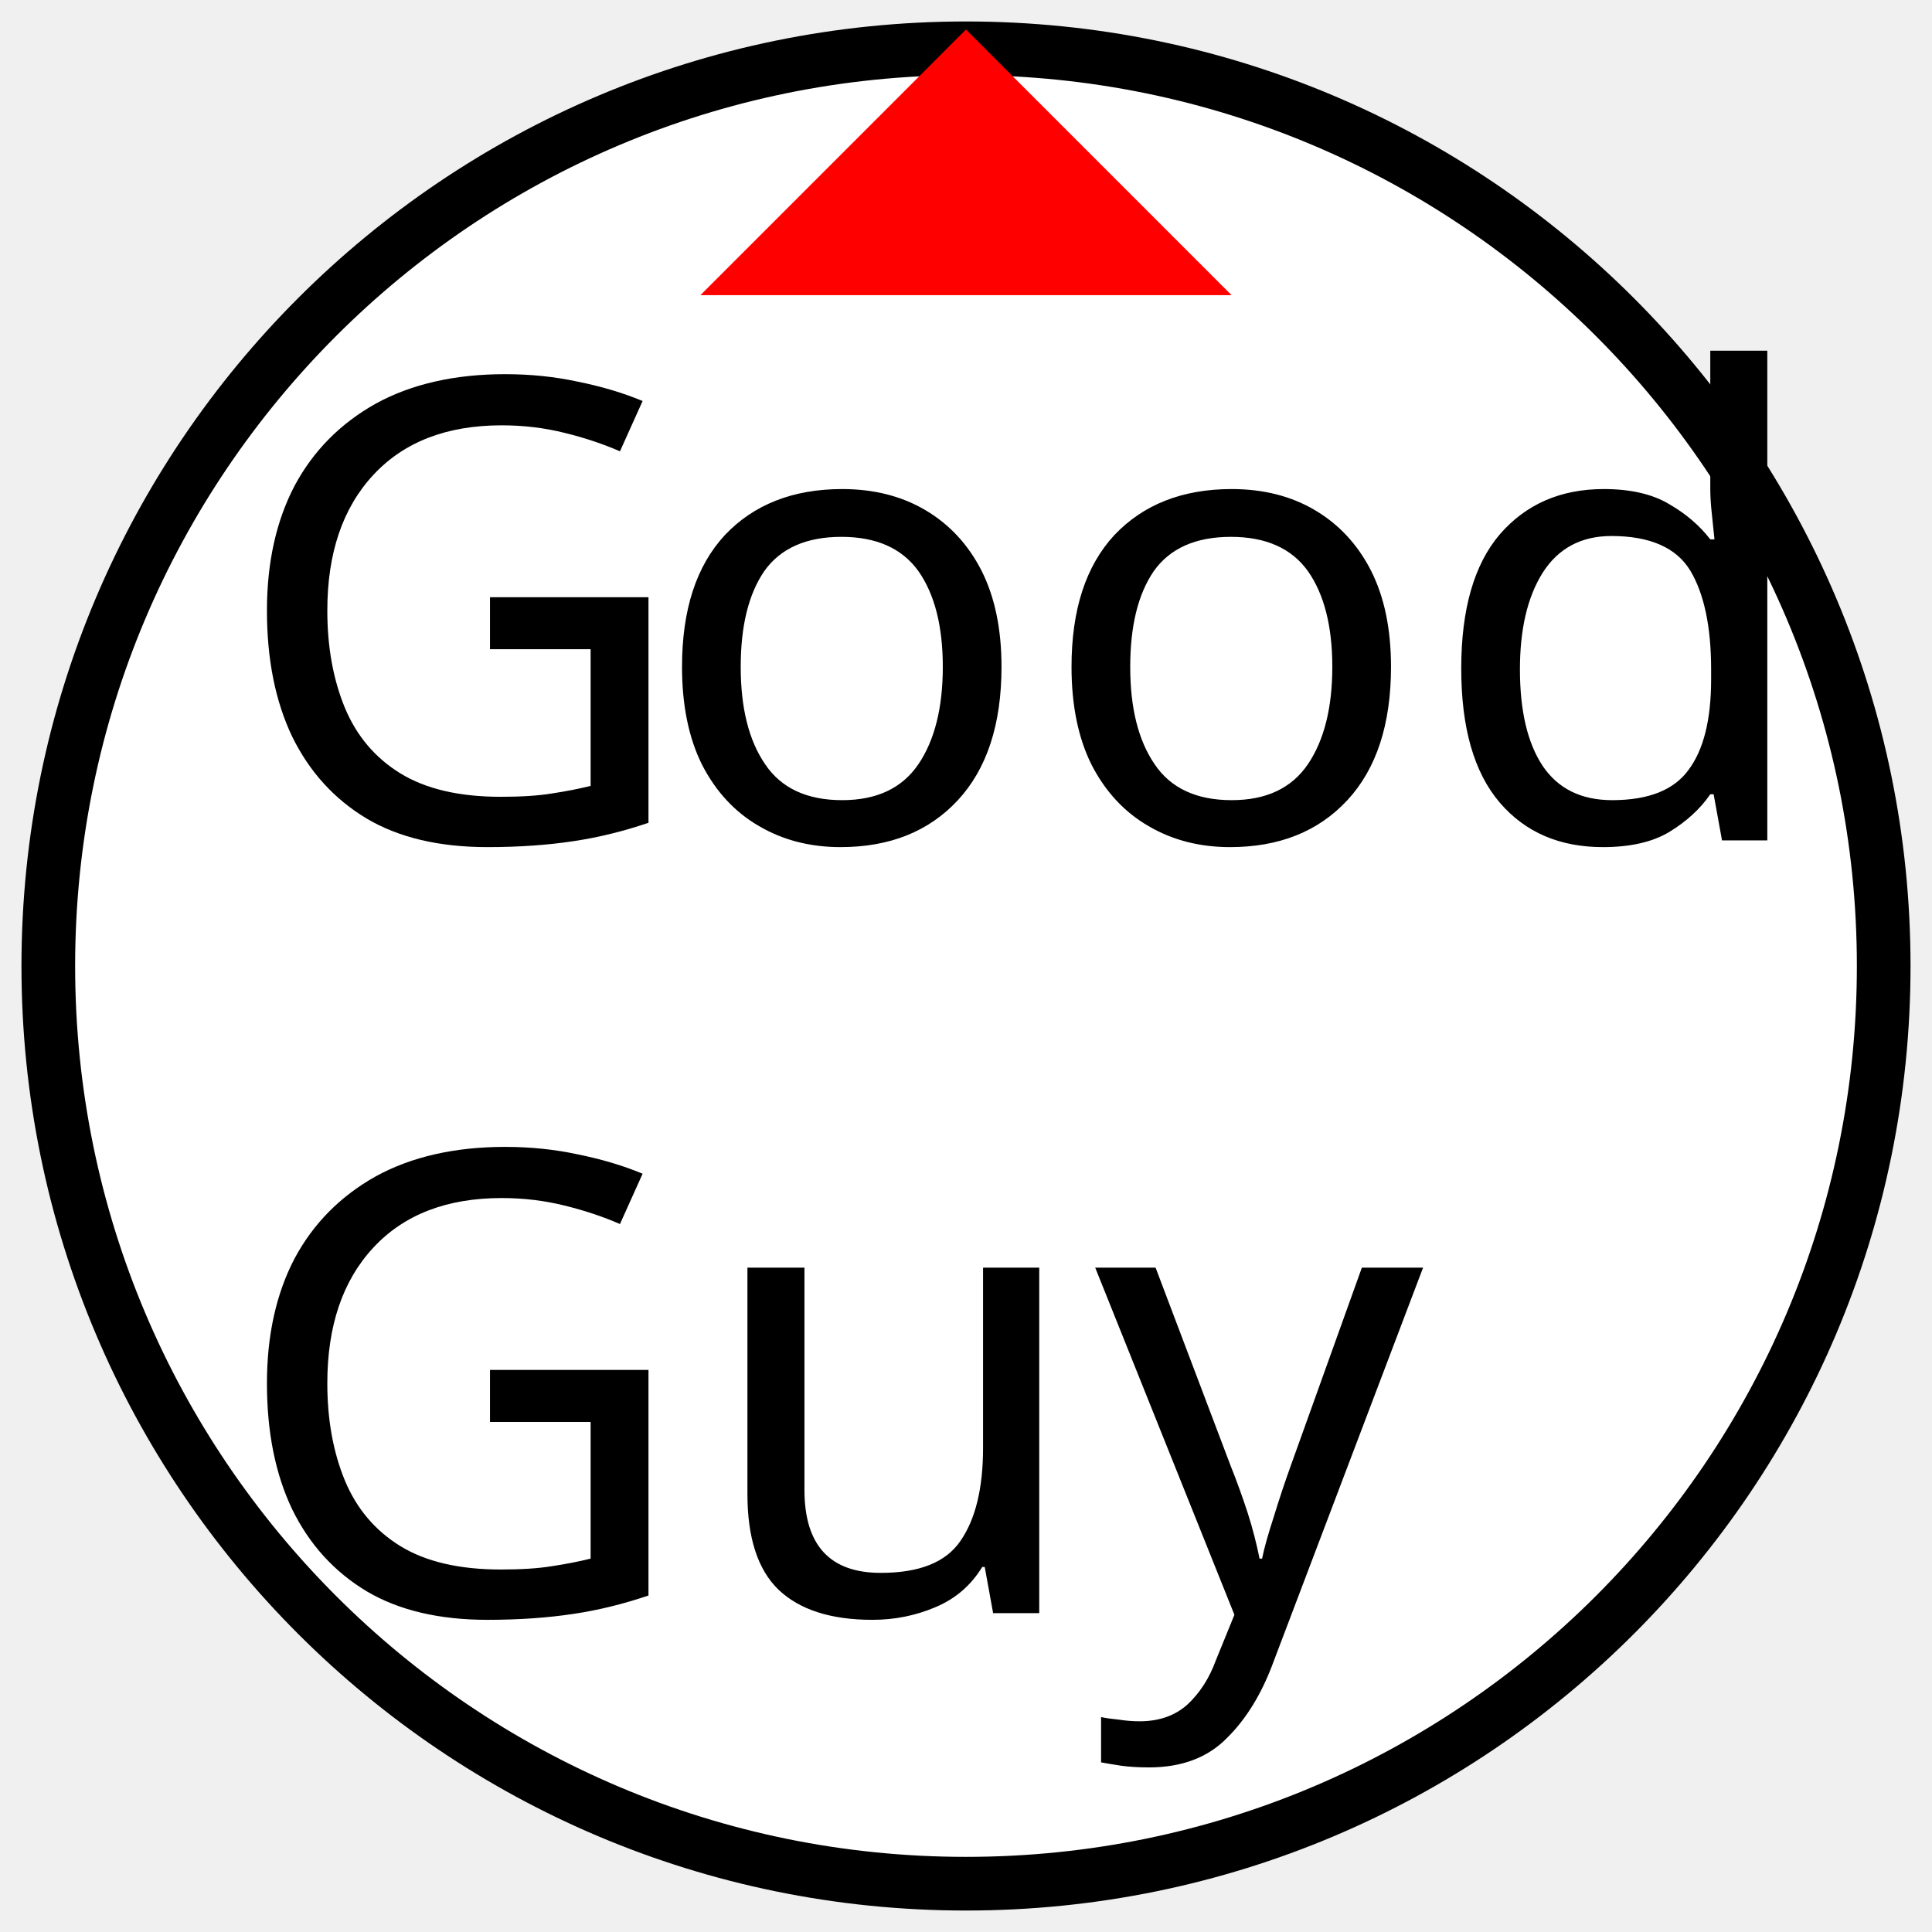
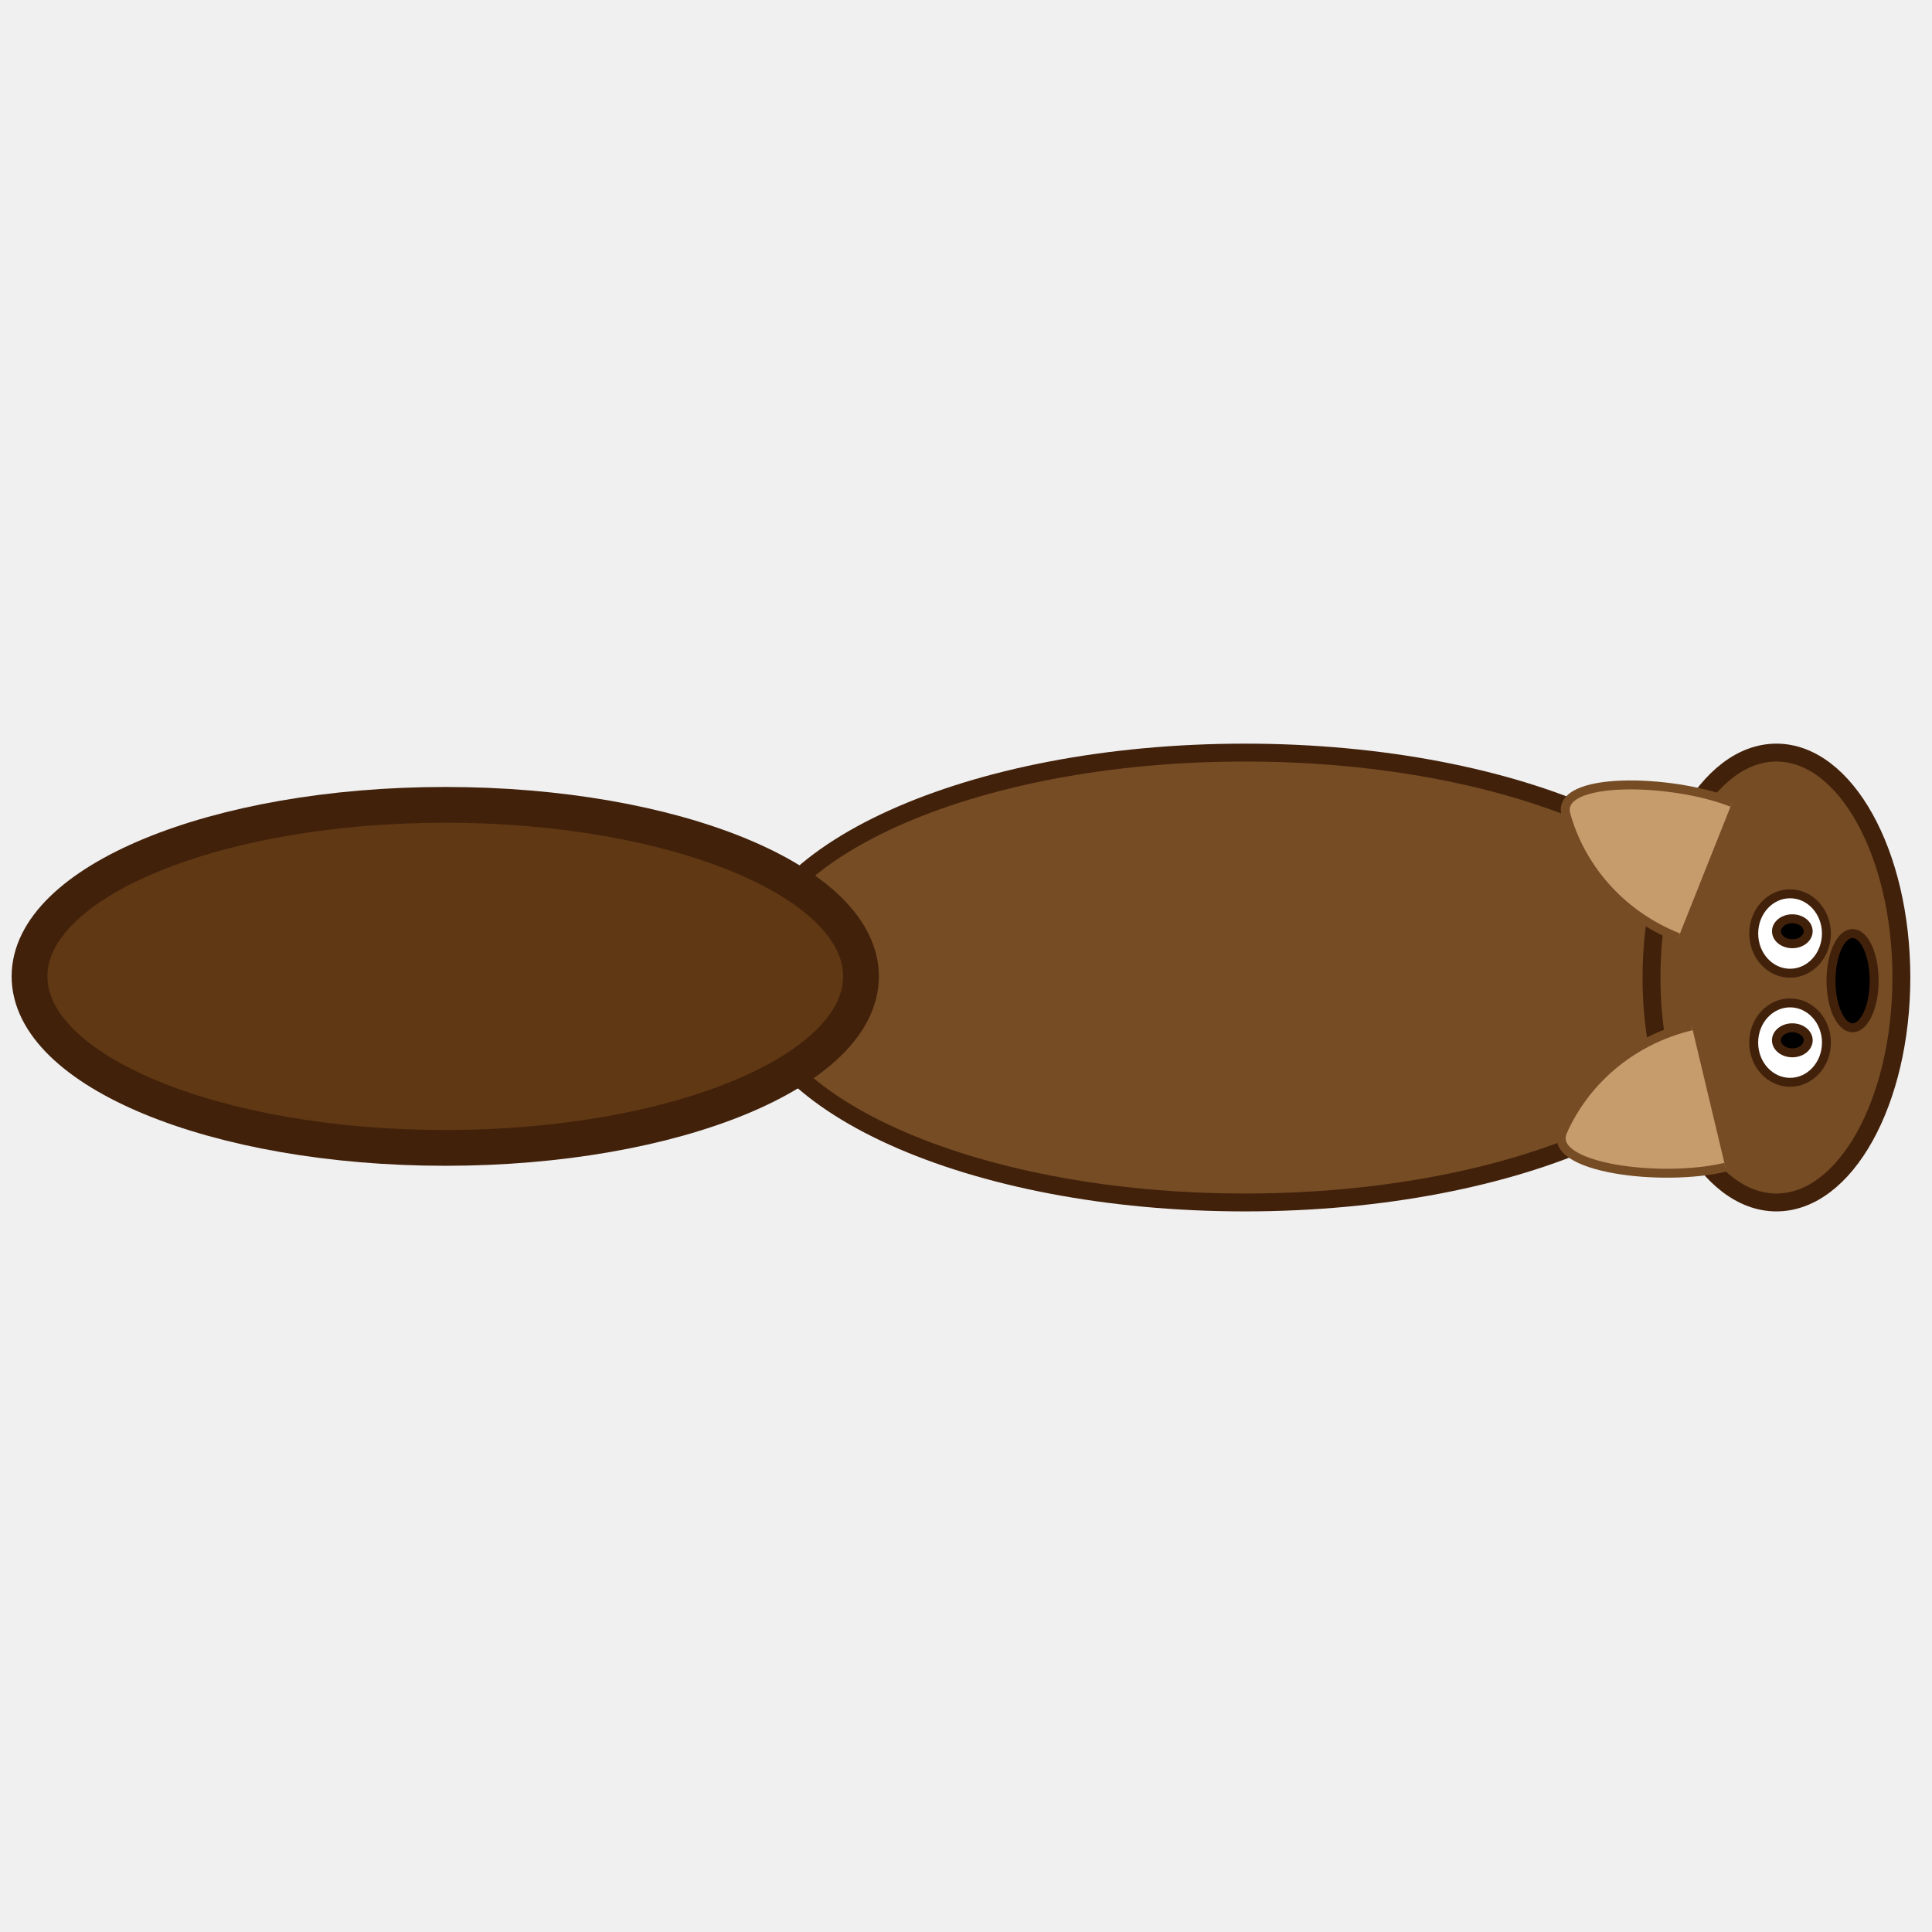
- <svg xmlns="http://www.w3.org/2000/svg" version="1.1" id="Layer_1" x="0px" y="0px" width="36px" height="36px" viewBox="0 0 36 36" enable-background="new 0 0 36 36" xml:space="preserve">
-   <circle fill="#FFFFFF" stroke="#000000" stroke-miterlimit="10" cx="18" cy="18" r="17.1" />
-   <text transform="matrix(1 0 0 1 4.2397 15.6597)">
-     <tspan x="0" y="0" font-family="'MyriadPro-Regular'" font-size="12">G</tspan>
-     <tspan x="7.812" y="0" font-family="'MyriadPro-Regular'" font-size="12">ood</tspan>
-     <tspan x="0" y="14.4" font-family="'MyriadPro-Regular'" font-size="12">Guy</tspan>
-   </text>
-   <polyline fill="#FF0000" points="13.051,5.5 18,0.55 22.949,5.5 " />
+ <svg xmlns="http://www.w3.org/2000/svg" version="1.1" x="0px" y="0px" width="54px" height="54px" viewBox="0 0 54 54" enable-background="new 0 0 54 54" xml:space="preserve">
+   <g id="Layer_1" display="none">
+     <circle display="inline" fill="#FFFFFF" stroke="#000000" stroke-miterlimit="10" cx="18" cy="18" r="17.1" />
+     <text transform="matrix(1 0 0 1 4.2397 15.6597)" display="inline">
+       <tspan x="0" y="0" font-family="'MyriadPro-Regular'" font-size="12">G</tspan>
+       <tspan x="7.812" y="0" font-family="'MyriadPro-Regular'" font-size="12">ood</tspan>
+       <tspan x="0" y="14.4" font-family="'MyriadPro-Regular'" font-size="12">Guy</tspan>
+     </text>
+     <polyline display="inline" fill="#FF0000" points="13.051,5.5 18,0.55 22.949,5.5  " />
+   </g>
+   <g id="the_squirrel">
+     <g>
+       <ellipse fill="#754C24" stroke="#42210B" stroke-width="0.5" stroke-miterlimit="10" cx="34.795" cy="27.322" rx="13.905" ry="6.287" />
+       <ellipse fill="#754C24" stroke="#42210B" stroke-width="0.5" stroke-miterlimit="10" cx="49.652" cy="27.322" rx="3.492" ry="6.287" />
+       <ellipse fill="#603813" stroke="#42210B" stroke-miterlimit="10" cx="12.445" cy="27.29" rx="11.62" ry="4.794" />
+       <g>
+         <ellipse fill="#FFFFFF" stroke="#42210B" stroke-width="0.25" stroke-miterlimit="10" cx="50.033" cy="26.092" rx="1.016" ry="1.11" />
+         <ellipse stroke="#42210B" stroke-width="0.25" stroke-miterlimit="10" cx="50.096" cy="26.029" rx="0.443" ry="0.349" />
+       </g>
+       <g>
+         <ellipse fill="#FFFFFF" stroke="#42210B" stroke-width="0.25" stroke-miterlimit="10" cx="50.033" cy="29.141" rx="1.017" ry="1.11" />
+         <ellipse stroke="#42210B" stroke-width="0.25" stroke-miterlimit="10" cx="50.096" cy="29.077" rx="0.444" ry="0.35" />
+       </g>
+       <path fill="#C69C6D" stroke="#754C24" stroke-width="0.25" stroke-miterlimit="10" d="M47.283,28.672    c-1.774,0.425-3.017,1.622-3.604,2.951c-0.454,1.027,2.772,1.426,4.547,1.001" />
+       <path fill="#C69C6D" stroke="#754C24" stroke-width="0.25" stroke-miterlimit="10" d="M46.91,26.207    c-1.693-0.675-2.752-2.037-3.141-3.438c-0.305-1.08,2.949-1.012,4.645-0.337" />
+       <ellipse stroke="#42210B" stroke-width="0.25" stroke-miterlimit="10" cx="51.78" cy="27.41" rx="0.603" ry="1.317" />
+     </g>
+   </g>
</svg>
